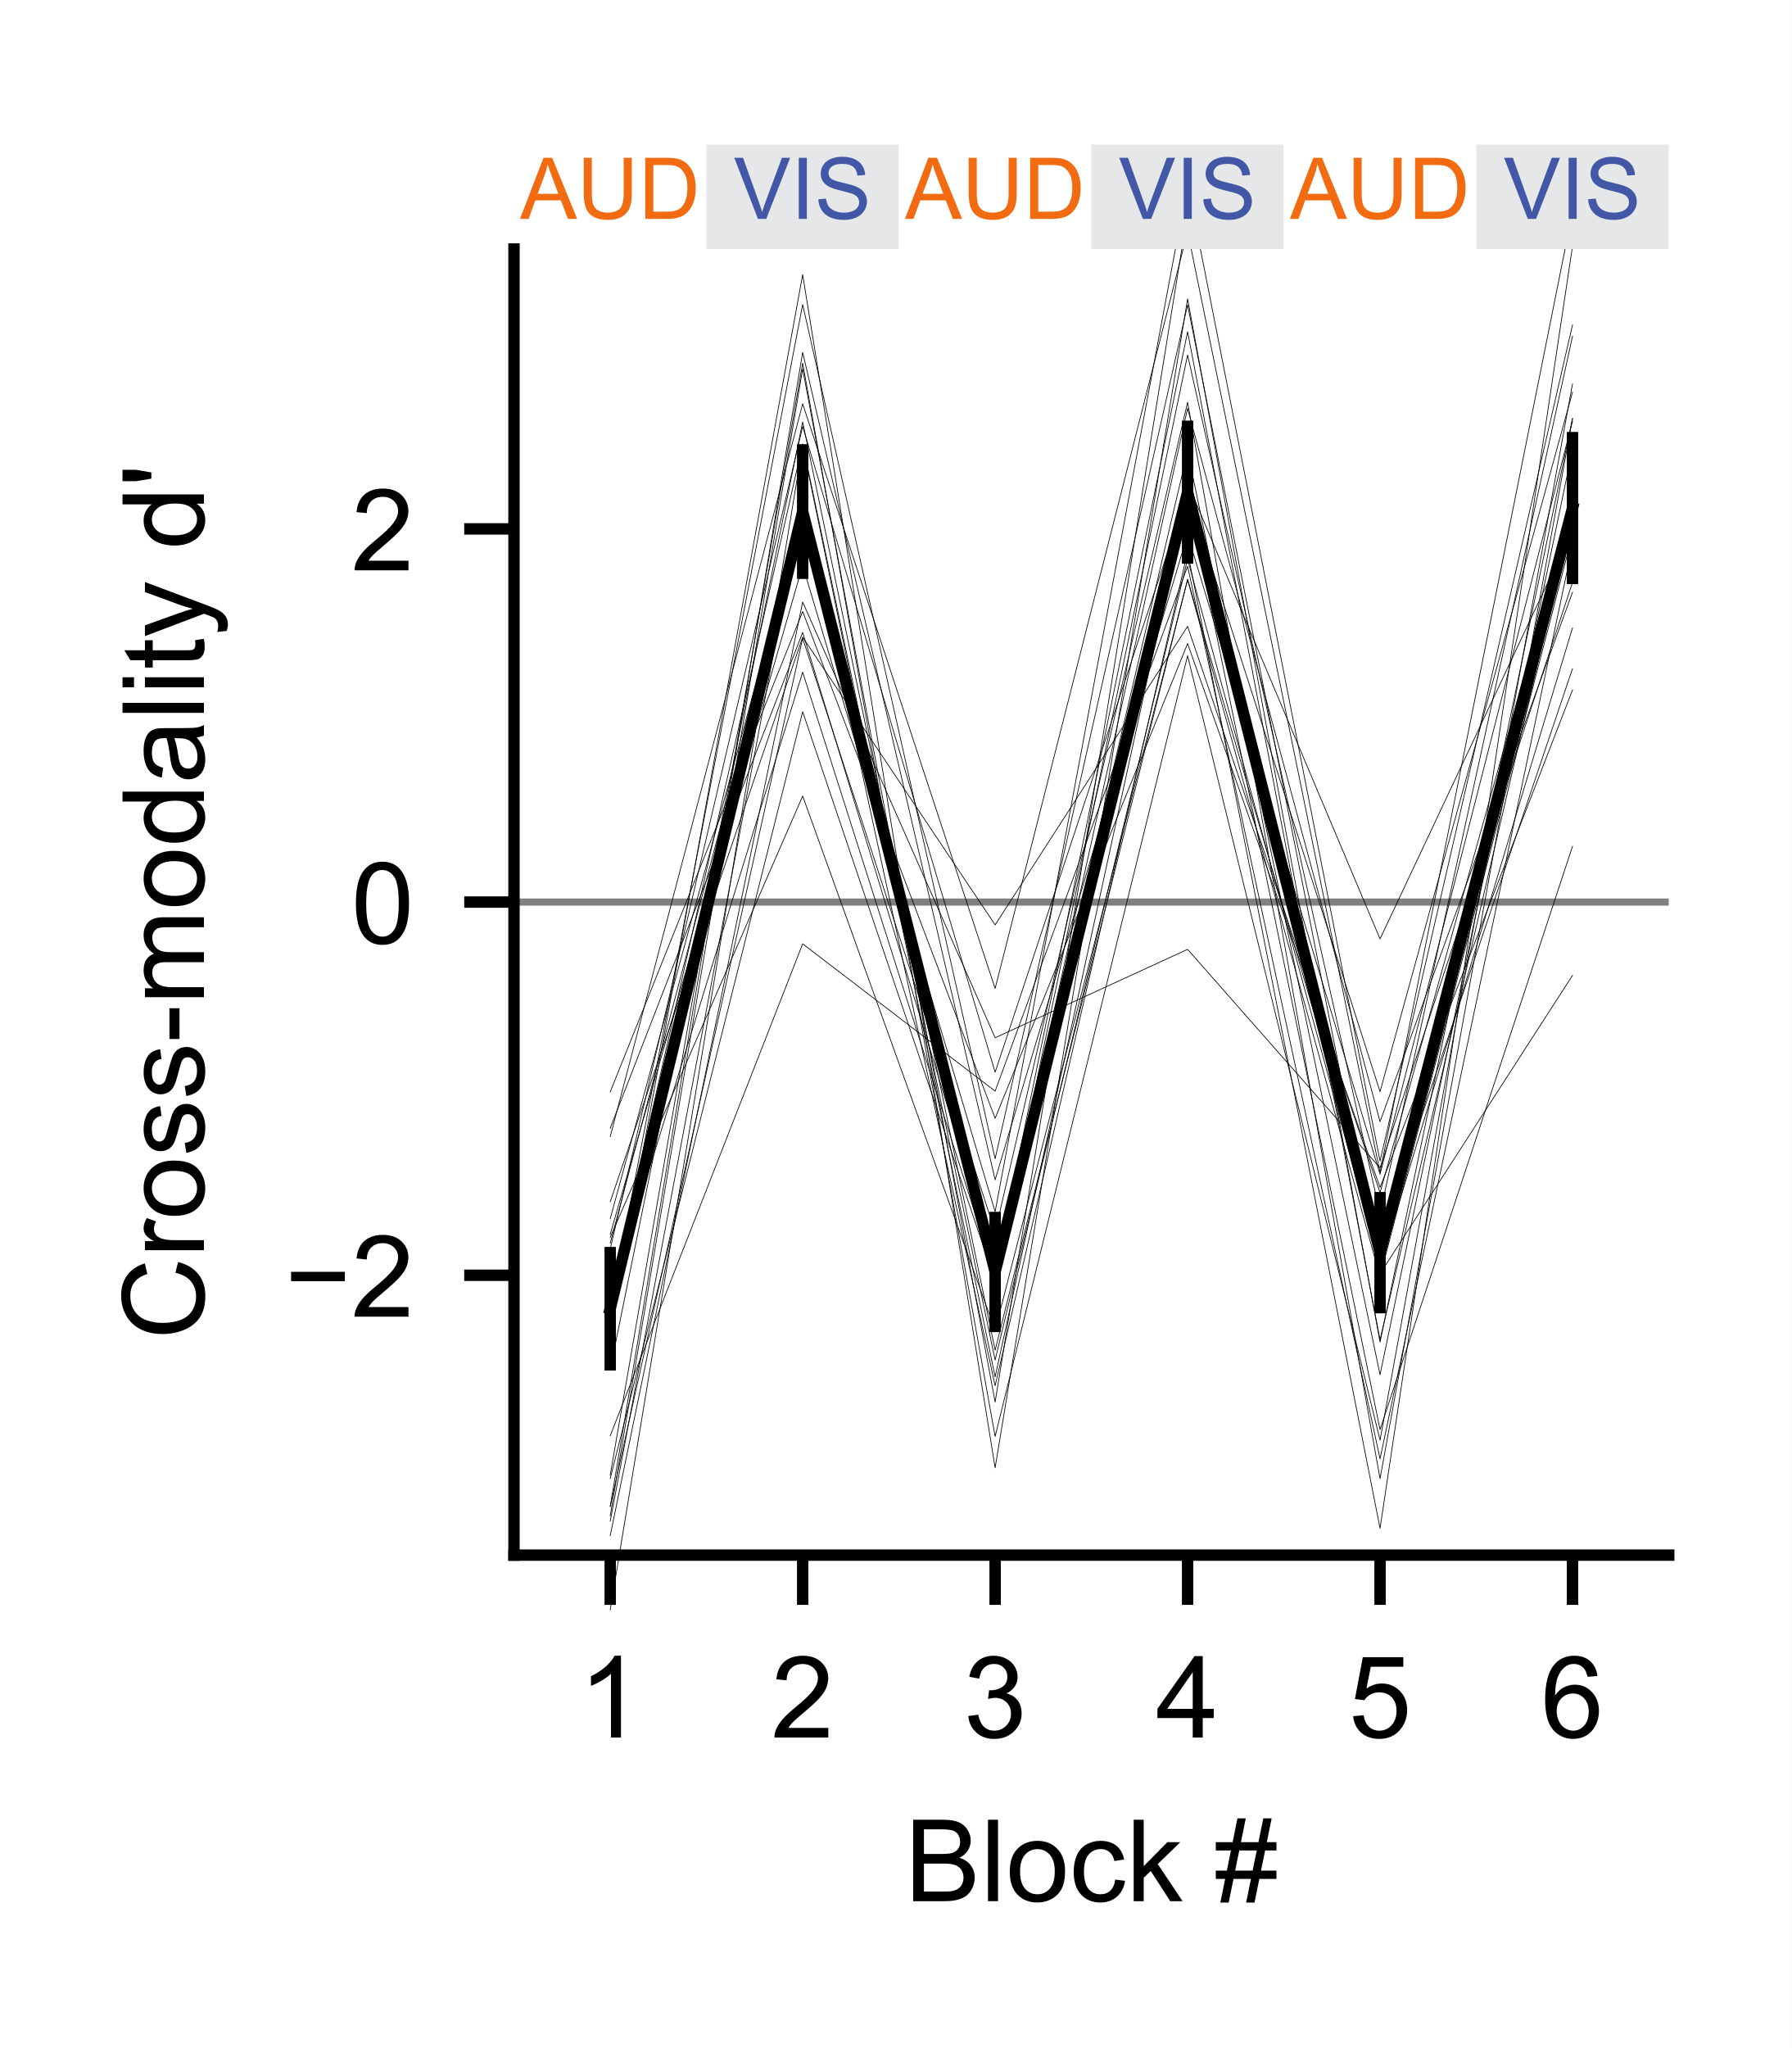
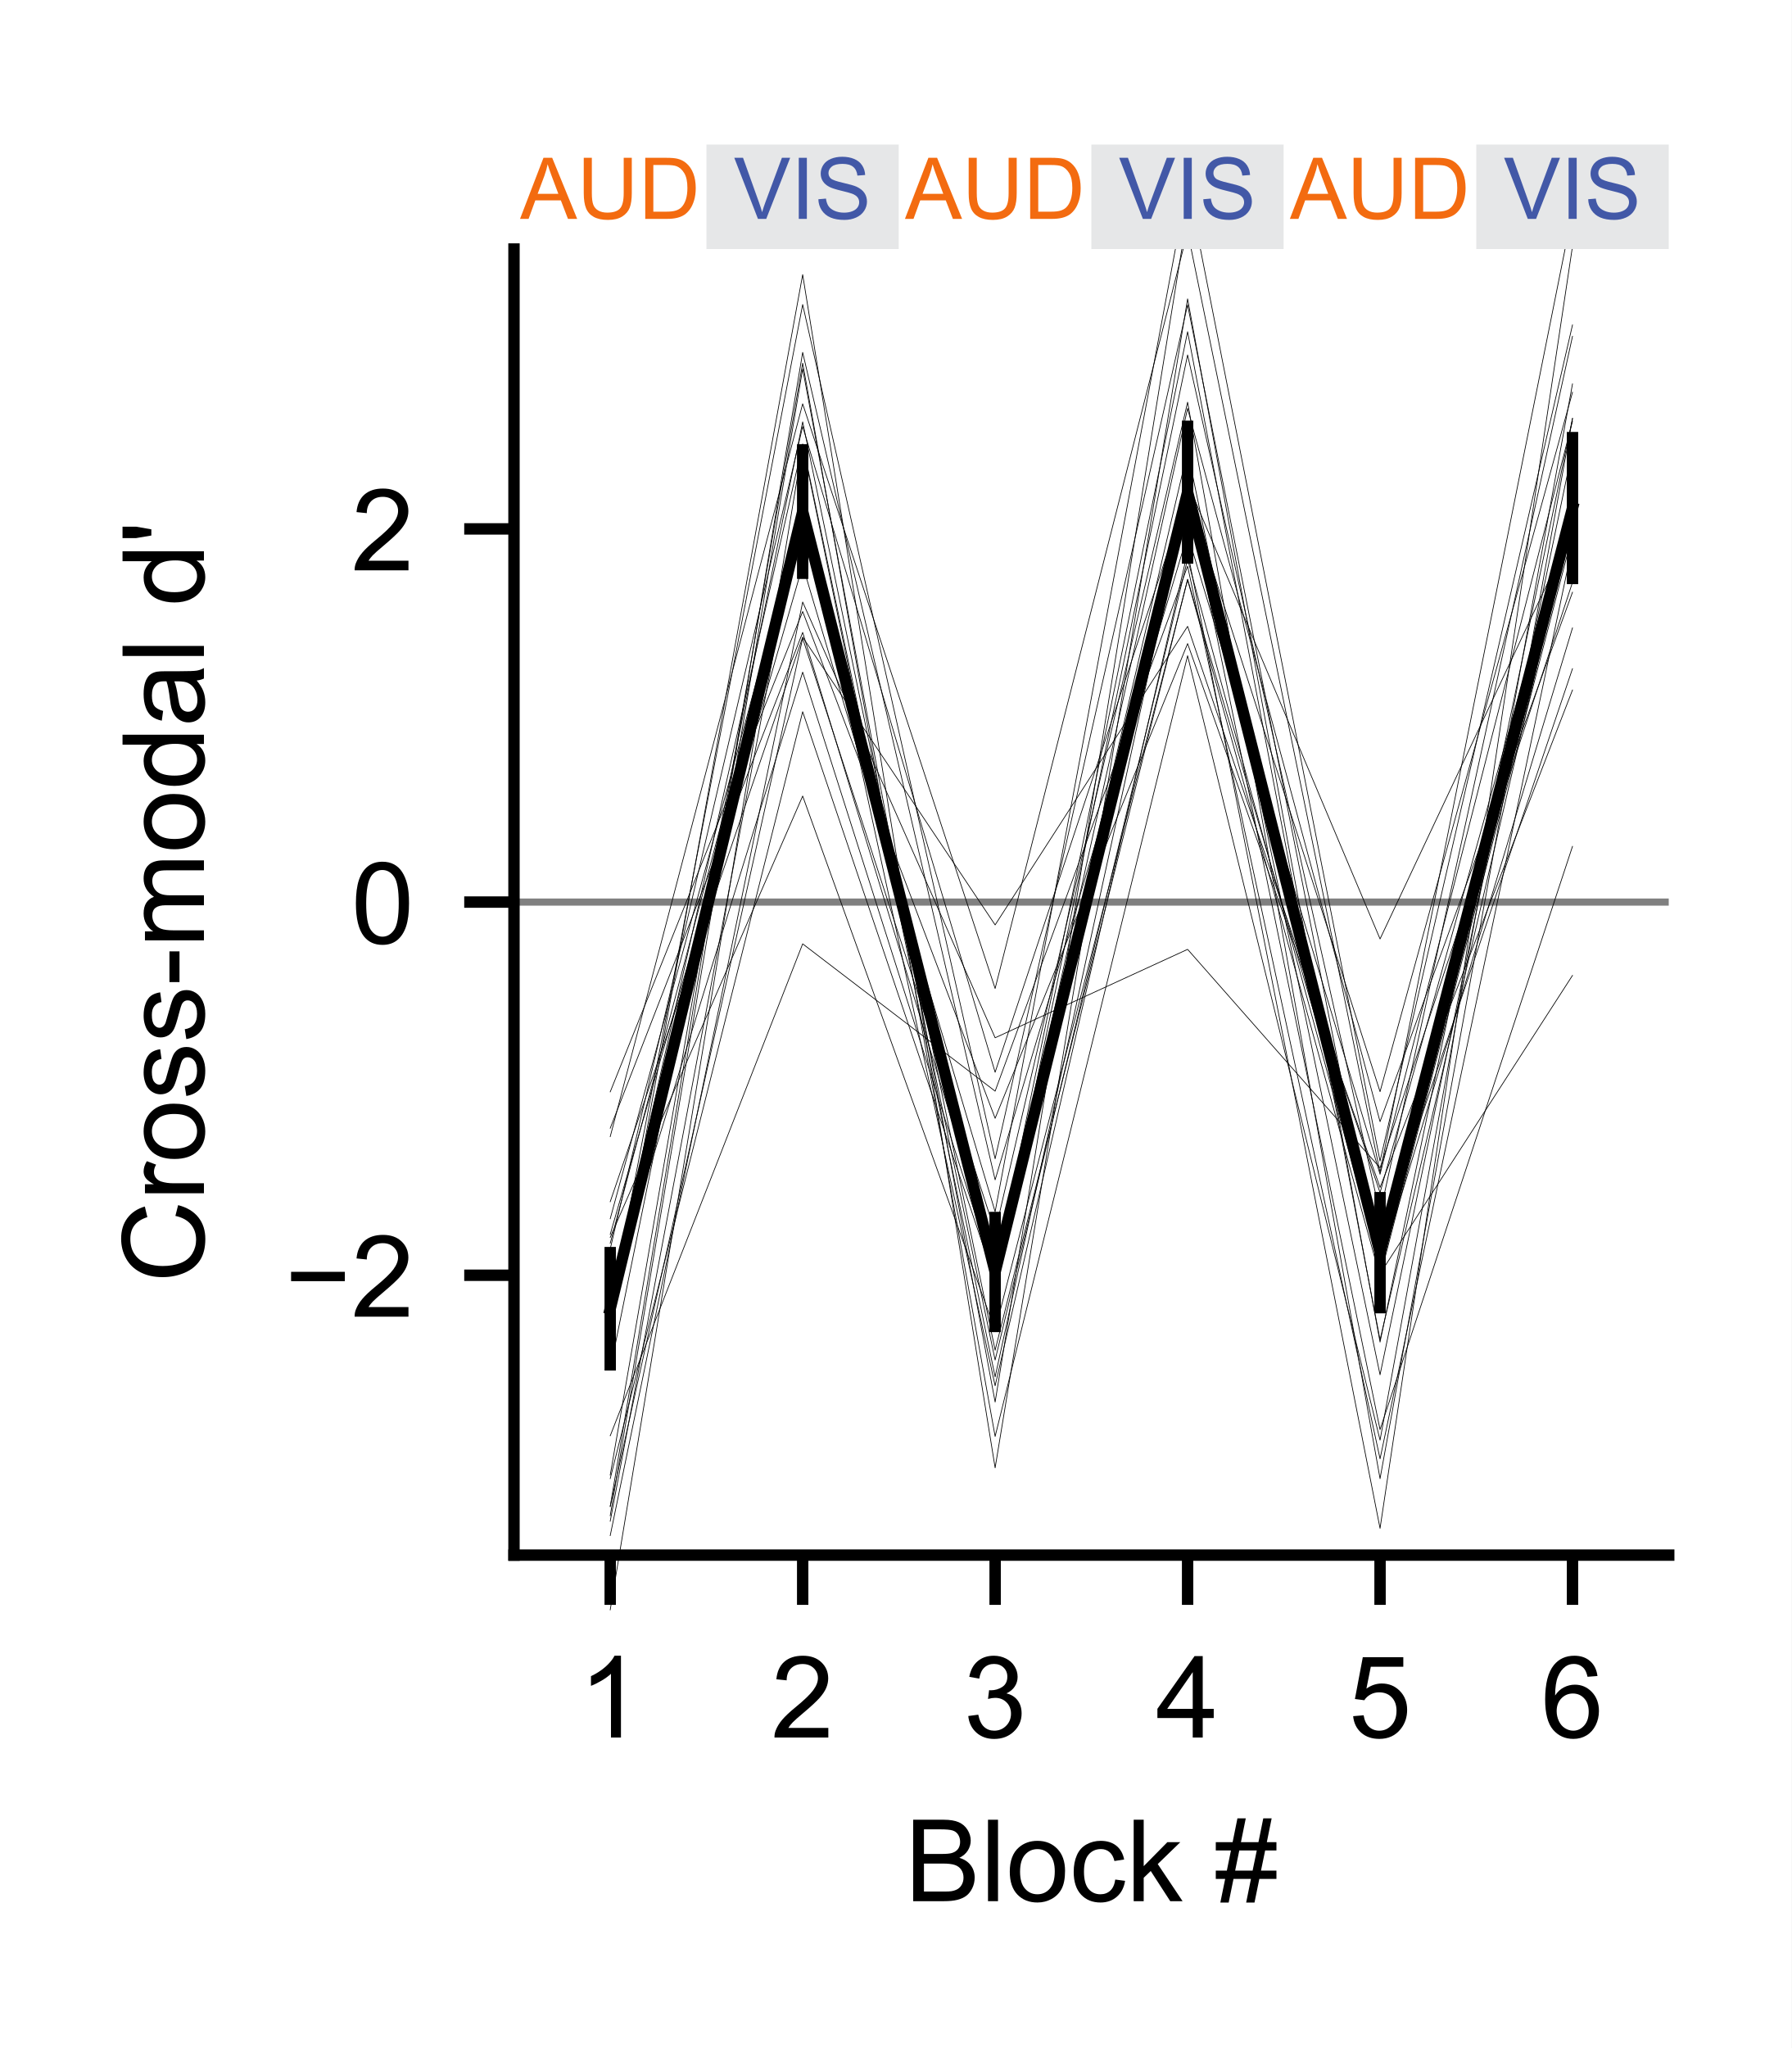
<svg xmlns="http://www.w3.org/2000/svg" xmlns:xlink="http://www.w3.org/1999/xlink" width="126pt" height="144pt" viewBox="0 0 126 144" version="1.1">
  <defs>
    <style type="text/css">*{stroke-linejoin: round; stroke-linecap: butt}</style>
  </defs>
  <g id="figure_1">
    <g id="patch_1">
      <path d="M 0 144  L 126 144  L 126 0  L 0 0  z " style="fill: #ffffff" />
    </g>
    <g id="axes_1">
      <g id="patch_2">
        <path d="M 36.148 109.344  L 117.36 109.344  L 117.36 17.51  L 36.148 17.51  z " style="fill: #ffffff" />
      </g>
      <g id="line2d_1">
-         <path d="M 36.148 63.427  L 117.36 63.427  " clip-path="url(#pc22279ff59)" style="fill: none; stroke: #808080; stroke-width: 0.5; stroke-linecap: square" />
+         <path d="M 36.148 63.427  L 117.36 63.427  " clip-path="url(#p24ec35d7ce)" style="fill: none; stroke: #808080; stroke-width: 0.5; stroke-linecap: square" />
      </g>
      <g id="line2d_2">
        <path d="M 42.915 91.204  L 56.451 31.213  L 69.986 95.628  L 83.522 39.317  L 97.057 89.013  L 110.592 44.146  " style="fill: none; stroke: #000000; stroke-width: 0.05; stroke-linecap: square" />
      </g>
      <g id="line2d_3">
        <path d="M 42.915 87.419  L 56.451 36.275  L 69.986 89.538  L 83.522 31.731  L 97.057 96.664  L 110.592 31.611  " style="fill: none; stroke: #000000; stroke-width: 0.05; stroke-linecap: square" />
      </g>
      <g id="line2d_4">
        <path d="M 42.915 79.923  L 56.451 28.393  L 69.986 69.504  L 83.522 16.282  L 97.057 82.437  L 110.592 14.905  " style="fill: none; stroke: #000000; stroke-width: 0.05; stroke-linecap: square" />
      </g>
      <g id="line2d_5">
        <path d="M 42.915 87.004  L 56.451 55.971  L 69.986 93.539  L 83.522 40.764  L 97.057 89.776  L 110.592 37.58  " style="fill: none; stroke: #000000; stroke-width: 0.05; stroke-linecap: square" />
      </g>
      <g id="line2d_6">
        <path d="M 42.915 92.019  L 56.451 21.413  L 69.986 81.475  L 83.522 21.428  L 97.057 89.56  L 110.592 68.584  " style="fill: none; stroke: #000000; stroke-width: 0.05; stroke-linecap: square" />
      </g>
      <g id="line2d_7">
        <path d="M 42.915 96.282  L 56.451 29.661  L 69.986 94.94  L 83.522 40.729  L 97.057 87.143  L 110.592 47.014  " style="fill: none; stroke: #000000; stroke-width: 0.05; stroke-linecap: square" />
      </g>
      <g id="line2d_8">
        <path d="M 42.915 103.72  L 56.451 25.535  L 69.986 101  L 83.522 46.104  L 97.057 101.26  L 110.592 26.993  " style="fill: none; stroke: #000000; stroke-width: 0.05; stroke-linecap: square" />
      </g>
      <g id="line2d_9">
        <path d="M 42.915 106.576  L 56.451 25.928  L 69.986 98.581  L 83.522 14.996  " style="fill: none; stroke: #000000; stroke-width: 0.05; stroke-linecap: square" />
      </g>
      <g id="line2d_10">
        <path d="M 42.915 100.957  L 56.451 66.365  L 69.986 76.721  L 83.522 39.808  L 97.057 102.572  L 110.592 38.354  " style="fill: none; stroke: #000000; stroke-width: 0.05; stroke-linecap: square" />
      </g>
      <g id="line2d_11">
        <path d="M 42.915 105.93  L 56.451 24.778  L 69.986 82.957  L 83.522 37.572  L 97.057 82.565  L 110.592 29.604  " style="fill: none; stroke: #000000; stroke-width: 0.05; stroke-linecap: square" />
      </g>
      <g id="line2d_12">
        <path d="M 42.915 85.695  L 56.451 35.969  L 69.986 89.434  L 83.522 23.324  L 97.057 94.212  L 110.592 36.093  " style="fill: none; stroke: #000000; stroke-width: 0.05; stroke-linecap: square" />
      </g>
      <g id="line2d_13">
        <path d="M 42.915 87.822  L 56.451 29.982  L 69.986 75.393  L 83.522 34.606  L 97.057 76.758  L 110.592 27.578  " style="fill: none; stroke: #000000; stroke-width: 0.05; stroke-linecap: square" />
      </g>
      <g id="line2d_14">
        <path d="M 42.915 105.908  L 56.451 44.879  L 69.986 86.626  L 83.522 28.28  L 97.057 103.968  L 110.592 29.419  " style="fill: none; stroke: #000000; stroke-width: 0.05; stroke-linecap: square" />
      </g>
      <g id="line2d_15">
        <path d="M 42.915 84.498  L 56.451 44.797  L 69.986 65.032  L 83.522 44.041  L 97.057 83.858  L 110.592 35.351  " style="fill: none; stroke: #000000; stroke-width: 0.05; stroke-linecap: square" />
      </g>
      <g id="line2d_16">
        <path d="M 42.915 93.593  L 56.451 19.309  L 69.986 103.208  L 83.522 21.015  L 97.057 94.364  L 110.592 29.424  " style="fill: none; stroke: #000000; stroke-width: 0.05; stroke-linecap: square" />
      </g>
      <g id="line2d_17">
        <path d="M 42.915 107.974  L 56.451 42.329  L 69.986 72.968  L 83.522 66.751  L 97.057 82.115  L 110.592 40.944  " style="fill: none; stroke: #000000; stroke-width: 0.05; stroke-linecap: square" />
      </g>
      <g id="line2d_18">
        <path d="M 42.915 103.968  L 56.451 50.043  L 69.986 90.071  L 83.522 24.958  L 97.057 85.323  L 110.592 23.647  " style="fill: none; stroke: #000000; stroke-width: 0.05; stroke-linecap: square" />
      </g>
      <g id="line2d_19">
        <path d="M 42.915 91.11  L 56.451 47.261  L 69.986 89.757  L 83.522 28.717  L 97.057 78.866  L 110.592 41.64  " style="fill: none; stroke: #000000; stroke-width: 0.05; stroke-linecap: square" />
      </g>
      <g id="line2d_20">
        <path d="M 42.915 79.329  L 56.451 44.465  L 69.986 88.759  L 83.522 33.953  L 97.057 66.019  L 110.592 37.269  " style="fill: none; stroke: #000000; stroke-width: 0.05; stroke-linecap: square" />
      </g>
      <g id="line2d_21">
        <path d="M 42.915 113.195  L 56.451 31.316  L 69.986 96.813  L 83.522 34.762  L 97.057 100.518  L 110.592 59.51  " style="fill: none; stroke: #000000; stroke-width: 0.05; stroke-linecap: square" />
      </g>
      <g id="line2d_22">
        <path d="M 42.915 86.795  L 56.451 39.749  L 69.986 85.203  L 83.522 12.934  L 97.057 81.639  L 110.592 22.845  " style="fill: none; stroke: #000000; stroke-width: 0.05; stroke-linecap: square" />
      </g>
      <g id="line2d_23">
        <path d="M 42.915 76.774  L 56.451 42.997  L 69.986 78.63  L 83.522 45.252  L 97.057 83.491  L 110.592 48.514  " style="fill: none; stroke: #000000; stroke-width: 0.05; stroke-linecap: square" />
      </g>
      <g id="line2d_24">
        <path d="M 42.915 106.962  L 56.451 35.059  L 69.986 97.436  L 83.522 38.811  L 97.057 107.462  L 110.592 17.315  " style="fill: none; stroke: #000000; stroke-width: 0.05; stroke-linecap: square" />
      </g>
      <g id="patch_3">
        <path d="M 36.148 17.51  L 49.683 17.51  L 49.683 10.164  L 36.148 10.164  z " style="fill: #ffffff" />
      </g>
      <g id="patch_4">
        <path d="M 49.683 17.51  L 63.219 17.51  L 63.219 10.164  L 49.683 10.164  z " style="fill: #e6e7e8" />
      </g>
      <g id="patch_5">
        <path d="M 63.219 17.51  L 76.754 17.51  L 76.754 10.164  L 63.219 10.164  z " style="fill: #ffffff" />
      </g>
      <g id="patch_6">
        <path d="M 76.754 17.51  L 90.289 17.51  L 90.289 10.164  L 76.754 10.164  z " style="fill: #e6e7e8" />
      </g>
      <g id="patch_7">
        <path d="M 90.289 17.51  L 103.825 17.51  L 103.825 10.164  L 90.289 10.164  z " style="fill: #ffffff" />
      </g>
      <g id="patch_8">
        <path d="M 103.825 17.51  L 117.36 17.51  L 117.36 10.164  L 103.825 10.164  z " style="fill: #e6e7e8" />
      </g>
      <g id="matplotlib.axis_1">
        <g id="xtick_1">
          <g id="line2d_25">
            <defs>
-               <path id="m9fa5f4886a" d="M 0 0  L 0 3.5  " style="stroke: #000000; stroke-width: 0.8" />
+               <path id="m76ccc0d4eb" d="M 0 0  L 0 3.5  " style="stroke: #000000; stroke-width: 0.8" />
            </defs>
            <g>
-               <use xlink:href="#m9fa5f4886a" x="42.915" y="109.344" style="stroke: #000000; stroke-width: 0.8" />
+               <use xlink:href="#m76ccc0d4eb" x="42.915" y="109.344" style="stroke: #000000; stroke-width: 0.8" />
            </g>
          </g>
          <g id="text_1">
            <g transform="translate(40.69112 122.1686) scale(0.08 -0.08)">
              <defs>
                <path id="ArialMT-14" d="M 2384 0  L 1822 0  L 1822 3584  Q 1619 3391 1289 3197  Q 959 3003 697 2906  L 697 3450  Q 1169 3672 1522 3987  Q 1875 4303 2022 4600  L 2384 4600  L 2384 0  z " transform="scale(0.015625)" />
              </defs>
              <use xlink:href="#ArialMT-14" />
            </g>
          </g>
        </g>
        <g id="xtick_2">
          <g id="line2d_26">
            <g>
-               <use xlink:href="#m9fa5f4886a" x="56.451" y="109.344" style="stroke: #000000; stroke-width: 0.8" />
+               <use xlink:href="#m76ccc0d4eb" x="56.451" y="109.344" style="stroke: #000000; stroke-width: 0.8" />
            </g>
          </g>
          <g id="text_2">
            <g transform="translate(54.22648 122.1686) scale(0.08 -0.08)">
              <defs>
                <path id="ArialMT-15" d="M 3222 541  L 3222 0  L 194 0  Q 188 203 259 391  Q 375 700 629 1000  Q 884 1300 1366 1694  Q 2113 2306 2375 2664  Q 2638 3022 2638 3341  Q 2638 3675 2398 3904  Q 2159 4134 1775 4134  Q 1369 4134 1125 3890  Q 881 3647 878 3216  L 300 3275  Q 359 3922 746 4261  Q 1134 4600 1788 4600  Q 2447 4600 2831 4234  Q 3216 3869 3216 3328  Q 3216 3053 3103 2787  Q 2991 2522 2730 2228  Q 2469 1934 1863 1422  Q 1356 997 1212 845  Q 1069 694 975 541  L 3222 541  z " transform="scale(0.015625)" />
              </defs>
              <use xlink:href="#ArialMT-15" />
            </g>
          </g>
        </g>
        <g id="xtick_3">
          <g id="line2d_27">
            <g>
-               <use xlink:href="#m9fa5f4886a" x="69.986" y="109.344" style="stroke: #000000; stroke-width: 0.8" />
+               <use xlink:href="#m76ccc0d4eb" x="69.986" y="109.344" style="stroke: #000000; stroke-width: 0.8" />
            </g>
          </g>
          <g id="text_3">
            <g transform="translate(67.76185 122.1686) scale(0.08 -0.08)">
              <defs>
                <path id="ArialMT-16" d="M 269 1209  L 831 1284  Q 928 806 1161 595  Q 1394 384 1728 384  Q 2125 384 2398 659  Q 2672 934 2672 1341  Q 2672 1728 2419 1979  Q 2166 2231 1775 2231  Q 1616 2231 1378 2169  L 1441 2663  Q 1497 2656 1531 2656  Q 1891 2656 2178 2843  Q 2466 3031 2466 3422  Q 2466 3731 2256 3934  Q 2047 4138 1716 4138  Q 1388 4138 1169 3931  Q 950 3725 888 3313  L 325 3413  Q 428 3978 793 4289  Q 1159 4600 1703 4600  Q 2078 4600 2393 4439  Q 2709 4278 2876 4000  Q 3044 3722 3044 3409  Q 3044 3113 2884 2869  Q 2725 2625 2413 2481  Q 2819 2388 3044 2092  Q 3269 1797 3269 1353  Q 3269 753 2831 336  Q 2394 -81 1725 -81  Q 1122 -81 723 278  Q 325 638 269 1209  z " transform="scale(0.015625)" />
              </defs>
              <use xlink:href="#ArialMT-16" />
            </g>
          </g>
        </g>
        <g id="xtick_4">
          <g id="line2d_28">
            <g>
-               <use xlink:href="#m9fa5f4886a" x="83.522" y="109.344" style="stroke: #000000; stroke-width: 0.8" />
+               <use xlink:href="#m76ccc0d4eb" x="83.522" y="109.344" style="stroke: #000000; stroke-width: 0.8" />
            </g>
          </g>
          <g id="text_4">
            <g transform="translate(81.29721 122.1686) scale(0.08 -0.08)">
              <defs>
                <path id="ArialMT-17" d="M 2069 0  L 2069 1097  L 81 1097  L 81 1613  L 2172 4581  L 2631 4581  L 2631 1613  L 3250 1613  L 3250 1097  L 2631 1097  L 2631 0  L 2069 0  z M 2069 1613  L 2069 3678  L 634 1613  L 2069 1613  z " transform="scale(0.015625)" />
              </defs>
              <use xlink:href="#ArialMT-17" />
            </g>
          </g>
        </g>
        <g id="xtick_5">
          <g id="line2d_29">
            <g>
-               <use xlink:href="#m9fa5f4886a" x="97.057" y="109.344" style="stroke: #000000; stroke-width: 0.8" />
+               <use xlink:href="#m76ccc0d4eb" x="97.057" y="109.344" style="stroke: #000000; stroke-width: 0.8" />
            </g>
          </g>
          <g id="text_5">
            <g transform="translate(94.83258 122.1686) scale(0.08 -0.08)">
              <defs>
                <path id="ArialMT-18" d="M 266 1200  L 856 1250  Q 922 819 1161 601  Q 1400 384 1738 384  Q 2144 384 2425 690  Q 2706 997 2706 1503  Q 2706 1984 2436 2262  Q 2166 2541 1728 2541  Q 1456 2541 1237 2417  Q 1019 2294 894 2097  L 366 2166  L 809 4519  L 3088 4519  L 3088 3981  L 1259 3981  L 1013 2750  Q 1425 3038 1878 3038  Q 2478 3038 2890 2622  Q 3303 2206 3303 1553  Q 3303 931 2941 478  Q 2500 -78 1738 -78  Q 1113 -78 717 272  Q 322 622 266 1200  z " transform="scale(0.015625)" />
              </defs>
              <use xlink:href="#ArialMT-18" />
            </g>
          </g>
        </g>
        <g id="xtick_6">
          <g id="line2d_30">
            <g>
-               <use xlink:href="#m9fa5f4886a" x="110.592" y="109.344" style="stroke: #000000; stroke-width: 0.8" />
+               <use xlink:href="#m76ccc0d4eb" x="110.592" y="109.344" style="stroke: #000000; stroke-width: 0.8" />
            </g>
          </g>
          <g id="text_6">
            <g transform="translate(108.3679 122.1686) scale(0.08 -0.08)">
              <defs>
                <path id="ArialMT-19" d="M 3184 3459  L 2625 3416  Q 2550 3747 2413 3897  Q 2184 4138 1850 4138  Q 1581 4138 1378 3988  Q 1113 3794 959 3422  Q 806 3050 800 2363  Q 1003 2672 1297 2822  Q 1591 2972 1913 2972  Q 2475 2972 2870 2558  Q 3266 2144 3266 1488  Q 3266 1056 3080 686  Q 2894 316 2569 119  Q 2244 -78 1831 -78  Q 1128 -78 684 439  Q 241 956 241 2144  Q 241 3472 731 4075  Q 1159 4600 1884 4600  Q 2425 4600 2770 4297  Q 3116 3994 3184 3459  z M 888 1484  Q 888 1194 1011 928  Q 1134 663 1356 523  Q 1578 384 1822 384  Q 2178 384 2434 671  Q 2691 959 2691 1453  Q 2691 1928 2437 2201  Q 2184 2475 1800 2475  Q 1419 2475 1153 2201  Q 888 1928 888 1484  z " transform="scale(0.015625)" />
              </defs>
              <use xlink:href="#ArialMT-19" />
            </g>
          </g>
        </g>
        <g id="text_7">
          <g transform="translate(63.63703 133.6764) scale(0.08 -0.08)">
            <defs>
              <path id="ArialMT-25" d="M 469 0  L 469 4581  L 2188 4581  Q 2713 4581 3030 4442  Q 3347 4303 3526 4014  Q 3706 3725 3706 3409  Q 3706 3116 3547 2856  Q 3388 2597 3066 2438  Q 3481 2316 3704 2022  Q 3928 1728 3928 1328  Q 3928 1006 3792 729  Q 3656 453 3456 303  Q 3256 153 2954 76  Q 2653 0 2216 0  L 469 0  z M 1075 2656  L 2066 2656  Q 2469 2656 2644 2709  Q 2875 2778 2992 2937  Q 3109 3097 3109 3338  Q 3109 3566 3000 3739  Q 2891 3913 2687 3977  Q 2484 4041 1991 4041  L 1075 4041  L 1075 2656  z M 1075 541  L 2216 541  Q 2509 541 2628 563  Q 2838 600 2978 687  Q 3119 775 3209 942  Q 3300 1109 3300 1328  Q 3300 1584 3169 1773  Q 3038 1963 2805 2039  Q 2572 2116 2134 2116  L 1075 2116  L 1075 541  z " transform="scale(0.015625)" />
              <path id="ArialMT-4f" d="M 409 0  L 409 4581  L 972 4581  L 972 0  L 409 0  z " transform="scale(0.015625)" />
              <path id="ArialMT-52" d="M 213 1659  Q 213 2581 725 3025  Q 1153 3394 1769 3394  Q 2453 3394 2887 2945  Q 3322 2497 3322 1706  Q 3322 1066 3130 698  Q 2938 331 2570 128  Q 2203 -75 1769 -75  Q 1072 -75 642 372  Q 213 819 213 1659  z M 791 1659  Q 791 1022 1069 705  Q 1347 388 1769 388  Q 2188 388 2466 706  Q 2744 1025 2744 1678  Q 2744 2294 2464 2611  Q 2184 2928 1769 2928  Q 1347 2928 1069 2612  Q 791 2297 791 1659  z " transform="scale(0.015625)" />
              <path id="ArialMT-46" d="M 2588 1216  L 3141 1144  Q 3050 572 2676 248  Q 2303 -75 1759 -75  Q 1078 -75 664 370  Q 250 816 250 1647  Q 250 2184 428 2587  Q 606 2991 970 3192  Q 1334 3394 1763 3394  Q 2303 3394 2647 3120  Q 2991 2847 3088 2344  L 2541 2259  Q 2463 2594 2264 2762  Q 2066 2931 1784 2931  Q 1359 2931 1093 2626  Q 828 2322 828 1663  Q 828 994 1084 691  Q 1341 388 1753 388  Q 2084 388 2306 591  Q 2528 794 2588 1216  z " transform="scale(0.015625)" />
              <path id="ArialMT-4e" d="M 425 0  L 425 4581  L 988 4581  L 988 1969  L 2319 3319  L 3047 3319  L 1778 2088  L 3175 0  L 2481 0  L 1384 1697  L 988 1316  L 988 0  L 425 0  z " transform="scale(0.015625)" />
              <path id="ArialMT-3" transform="scale(0.015625)" />
              <path id="ArialMT-6" d="M 322 -78  L 594 1253  L 66 1253  L 66 1719  L 688 1719  L 919 2853  L 66 2853  L 66 3319  L 1013 3319  L 1284 4659  L 1753 4659  L 1481 3319  L 2466 3319  L 2738 4659  L 3209 4659  L 2938 3319  L 3478 3319  L 3478 2853  L 2844 2853  L 2609 1719  L 3478 1719  L 3478 1253  L 2516 1253  L 2244 -78  L 1775 -78  L 2044 1253  L 1063 1253  L 791 -78  L 322 -78  z M 1156 1719  L 2138 1719  L 2372 2853  L 1388 2853  L 1156 1719  z " transform="scale(0.015625)" />
            </defs>
            <use xlink:href="#ArialMT-25" />
            <use xlink:href="#ArialMT-4f" transform="translate(66.70312 0)" />
            <use xlink:href="#ArialMT-52" transform="translate(88.92188 0)" />
            <use xlink:href="#ArialMT-46" transform="translate(144.5312 0)" />
            <use xlink:href="#ArialMT-4e" transform="translate(194.5312 0)" />
            <use xlink:href="#ArialMT-3" transform="translate(244.5312 0)" />
            <use xlink:href="#ArialMT-6" transform="translate(272.3125 0)" />
          </g>
        </g>
      </g>
      <g id="matplotlib.axis_2">
        <g id="ytick_1">
          <g id="line2d_31">
            <defs>
-               <path id="m0e46e6e985" d="M 0 0  L -3.5 0  " style="stroke: #000000; stroke-width: 0.8" />
+               <path id="m6a31ce3c31" d="M 0 0  L -3.5 0  " style="stroke: #000000; stroke-width: 0.8" />
            </defs>
            <g>
-               <use xlink:href="#m0e46e6e985" x="36.148" y="89.666" style="stroke: #000000; stroke-width: 0.8" />
+               <use xlink:href="#m6a31ce3c31" x="36.148" y="89.666" style="stroke: #000000; stroke-width: 0.8" />
            </g>
          </g>
          <g id="text_8">
            <g transform="translate(20.02656 92.57778) scale(0.08 -0.08)">
              <defs>
                <path id="ArialMT-ed" d="M 3381 1997  L 356 1997  L 356 2522  L 3381 2522  L 3381 1997  z " transform="scale(0.015625)" />
              </defs>
              <use xlink:href="#ArialMT-ed" />
              <use xlink:href="#ArialMT-15" transform="translate(58.40625 0)" />
            </g>
          </g>
        </g>
        <g id="ytick_2">
          <g id="line2d_32">
            <g>
-               <use xlink:href="#m0e46e6e985" x="36.148" y="63.427" style="stroke: #000000; stroke-width: 0.8" />
+               <use xlink:href="#m6a31ce3c31" x="36.148" y="63.427" style="stroke: #000000; stroke-width: 0.8" />
            </g>
          </g>
          <g id="text_9">
            <g transform="translate(24.69906 66.3395) scale(0.08 -0.08)">
              <defs>
                <path id="ArialMT-13" d="M 266 2259  Q 266 3072 433 3567  Q 600 4063 929 4331  Q 1259 4600 1759 4600  Q 2128 4600 2406 4451  Q 2684 4303 2865 4023  Q 3047 3744 3150 3342  Q 3253 2941 3253 2259  Q 3253 1453 3087 958  Q 2922 463 2592 192  Q 2263 -78 1759 -78  Q 1097 -78 719 397  Q 266 969 266 2259  z M 844 2259  Q 844 1131 1108 757  Q 1372 384 1759 384  Q 2147 384 2411 759  Q 2675 1134 2675 2259  Q 2675 3391 2411 3762  Q 2147 4134 1753 4134  Q 1366 4134 1134 3806  Q 844 3388 844 2259  z " transform="scale(0.015625)" />
              </defs>
              <use xlink:href="#ArialMT-13" />
            </g>
          </g>
        </g>
        <g id="ytick_3">
          <g id="line2d_33">
            <g>
-               <use xlink:href="#m0e46e6e985" x="36.148" y="37.189" style="stroke: #000000; stroke-width: 0.8" />
+               <use xlink:href="#m6a31ce3c31" x="36.148" y="37.189" style="stroke: #000000; stroke-width: 0.8" />
            </g>
          </g>
          <g id="text_10">
            <g transform="translate(24.69906 40.10122) scale(0.08 -0.08)">
              <use xlink:href="#ArialMT-15" />
            </g>
          </g>
        </g>
        <g id="text_11">
-           <g transform="translate(14.34281 94.19739) rotate(-90) scale(0.08 -0.08)">
+           <g transform="translate(14.34297 90.19739) rotate(-90) scale(0.08 -0.08)">
            <defs>
              <path id="ArialMT-26" d="M 3763 1606  L 4369 1453  Q 4178 706 3683 314  Q 3188 -78 2472 -78  Q 1731 -78 1267 223  Q 803 525 561 1097  Q 319 1669 319 2325  Q 319 3041 592 3573  Q 866 4106 1370 4382  Q 1875 4659 2481 4659  Q 3169 4659 3637 4309  Q 4106 3959 4291 3325  L 3694 3184  Q 3534 3684 3231 3912  Q 2928 4141 2469 4141  Q 1941 4141 1586 3887  Q 1231 3634 1087 3207  Q 944 2781 944 2328  Q 944 1744 1114 1308  Q 1284 872 1643 656  Q 2003 441 2422 441  Q 2931 441 3284 734  Q 3638 1028 3763 1606  z " transform="scale(0.015625)" />
              <path id="ArialMT-55" d="M 416 0  L 416 3319  L 922 3319  L 922 2816  Q 1116 3169 1280 3281  Q 1444 3394 1641 3394  Q 1925 3394 2219 3213  L 2025 2691  Q 1819 2813 1613 2813  Q 1428 2813 1281 2702  Q 1134 2591 1072 2394  Q 978 2094 978 1738  L 978 0  L 416 0  z " transform="scale(0.015625)" />
              <path id="ArialMT-56" d="M 197 991  L 753 1078  Q 800 744 1014 566  Q 1228 388 1613 388  Q 2000 388 2187 545  Q 2375 703 2375 916  Q 2375 1106 2209 1216  Q 2094 1291 1634 1406  Q 1016 1563 777 1677  Q 538 1791 414 1992  Q 291 2194 291 2438  Q 291 2659 392 2848  Q 494 3038 669 3163  Q 800 3259 1026 3326  Q 1253 3394 1513 3394  Q 1903 3394 2198 3281  Q 2494 3169 2634 2976  Q 2775 2784 2828 2463  L 2278 2388  Q 2241 2644 2061 2787  Q 1881 2931 1553 2931  Q 1166 2931 1000 2803  Q 834 2675 834 2503  Q 834 2394 903 2306  Q 972 2216 1119 2156  Q 1203 2125 1616 2013  Q 2213 1853 2448 1751  Q 2684 1650 2818 1456  Q 2953 1263 2953 975  Q 2953 694 2789 445  Q 2625 197 2315 61  Q 2006 -75 1616 -75  Q 969 -75 630 194  Q 291 463 197 991  z " transform="scale(0.015625)" />
              <path id="ArialMT-10" d="M 203 1375  L 203 1941  L 1931 1941  L 1931 1375  L 203 1375  z " transform="scale(0.015625)" />
              <path id="ArialMT-50" d="M 422 0  L 422 3319  L 925 3319  L 925 2853  Q 1081 3097 1340 3245  Q 1600 3394 1931 3394  Q 2300 3394 2536 3241  Q 2772 3088 2869 2813  Q 3263 3394 3894 3394  Q 4388 3394 4653 3120  Q 4919 2847 4919 2278  L 4919 0  L 4359 0  L 4359 2091  Q 4359 2428 4304 2576  Q 4250 2725 4106 2815  Q 3963 2906 3769 2906  Q 3419 2906 3187 2673  Q 2956 2441 2956 1928  L 2956 0  L 2394 0  L 2394 2156  Q 2394 2531 2256 2718  Q 2119 2906 1806 2906  Q 1569 2906 1367 2781  Q 1166 2656 1075 2415  Q 984 2175 984 1722  L 984 0  L 422 0  z " transform="scale(0.015625)" />
              <path id="ArialMT-47" d="M 2575 0  L 2575 419  Q 2259 -75 1647 -75  Q 1250 -75 917 144  Q 584 363 401 755  Q 219 1147 219 1656  Q 219 2153 384 2558  Q 550 2963 881 3178  Q 1213 3394 1622 3394  Q 1922 3394 2156 3267  Q 2391 3141 2538 2938  L 2538 4581  L 3097 4581  L 3097 0  L 2575 0  z M 797 1656  Q 797 1019 1065 703  Q 1334 388 1700 388  Q 2069 388 2326 689  Q 2584 991 2584 1609  Q 2584 2291 2321 2609  Q 2059 2928 1675 2928  Q 1300 2928 1048 2622  Q 797 2316 797 1656  z " transform="scale(0.015625)" />
              <path id="ArialMT-44" d="M 2588 409  Q 2275 144 1986 34  Q 1697 -75 1366 -75  Q 819 -75 525 192  Q 231 459 231 875  Q 231 1119 342 1320  Q 453 1522 633 1644  Q 813 1766 1038 1828  Q 1203 1872 1538 1913  Q 2219 1994 2541 2106  Q 2544 2222 2544 2253  Q 2544 2597 2384 2738  Q 2169 2928 1744 2928  Q 1347 2928 1158 2789  Q 969 2650 878 2297  L 328 2372  Q 403 2725 575 2942  Q 747 3159 1072 3276  Q 1397 3394 1825 3394  Q 2250 3394 2515 3294  Q 2781 3194 2906 3042  Q 3031 2891 3081 2659  Q 3109 2516 3109 2141  L 3109 1391  Q 3109 606 3145 398  Q 3181 191 3288 0  L 2700 0  Q 2613 175 2588 409  z M 2541 1666  Q 2234 1541 1622 1453  Q 1275 1403 1131 1340  Q 988 1278 909 1158  Q 831 1038 831 891  Q 831 666 1001 516  Q 1172 366 1500 366  Q 1825 366 2078 508  Q 2331 650 2450 897  Q 2541 1088 2541 1459  L 2541 1666  z " transform="scale(0.015625)" />
-               <path id="ArialMT-4c" d="M 425 3934  L 425 4581  L 988 4581  L 988 3934  L 425 3934  z M 425 0  L 425 3319  L 988 3319  L 988 0  L 425 0  z " transform="scale(0.015625)" />
-               <path id="ArialMT-57" d="M 1650 503  L 1731 6  Q 1494 -44 1306 -44  Q 1000 -44 831 53  Q 663 150 594 308  Q 525 466 525 972  L 525 2881  L 113 2881  L 113 3319  L 525 3319  L 525 4141  L 1084 4478  L 1084 3319  L 1650 3319  L 1650 2881  L 1084 2881  L 1084 941  Q 1084 700 1114 631  Q 1144 563 1211 522  Q 1278 481 1403 481  Q 1497 481 1650 503  z " transform="scale(0.015625)" />
-               <path id="ArialMT-5c" d="M 397 -1278  L 334 -750  Q 519 -800 656 -800  Q 844 -800 956 -737  Q 1069 -675 1141 -563  Q 1194 -478 1313 -144  Q 1328 -97 1363 -6  L 103 3319  L 709 3319  L 1400 1397  Q 1534 1031 1641 628  Q 1738 1016 1872 1384  L 2581 3319  L 3144 3319  L 1881 -56  Q 1678 -603 1566 -809  Q 1416 -1088 1222 -1217  Q 1028 -1347 759 -1347  Q 597 -1347 397 -1278  z " transform="scale(0.015625)" />
              <path id="ArialMT-a" d="M 425 2959  L 281 3816  L 281 4581  L 922 4581  L 922 3816  L 772 2959  L 425 2959  z " transform="scale(0.015625)" />
            </defs>
            <use xlink:href="#ArialMT-26" />
            <use xlink:href="#ArialMT-55" transform="translate(72.21875 0)" />
            <use xlink:href="#ArialMT-52" transform="translate(105.5156 0)" />
            <use xlink:href="#ArialMT-56" transform="translate(161.125 0)" />
            <use xlink:href="#ArialMT-56" transform="translate(211.125 0)" />
            <use xlink:href="#ArialMT-10" transform="translate(261.125 0)" />
            <use xlink:href="#ArialMT-50" transform="translate(294.4219 0)" />
            <use xlink:href="#ArialMT-52" transform="translate(377.7188 0)" />
            <use xlink:href="#ArialMT-47" transform="translate(433.3281 0)" />
            <use xlink:href="#ArialMT-44" transform="translate(488.9375 0)" />
            <use xlink:href="#ArialMT-4f" transform="translate(544.5469 0)" />
-             <use xlink:href="#ArialMT-4c" transform="translate(566.7656 0)" />
-             <use xlink:href="#ArialMT-57" transform="translate(588.9844 0)" />
-             <use xlink:href="#ArialMT-5c" transform="translate(616.7656 0)" />
-             <use xlink:href="#ArialMT-3" transform="translate(666.7656 0)" />
-             <use xlink:href="#ArialMT-47" transform="translate(694.5469 0)" />
-             <use xlink:href="#ArialMT-a" transform="translate(750.1562 0)" />
+             <use xlink:href="#ArialMT-3" transform="translate(566.7656 0)" />
+             <use xlink:href="#ArialMT-47" transform="translate(594.5469 0)" />
+             <use xlink:href="#ArialMT-a" transform="translate(650.1562 0)" />
          </g>
        </g>
      </g>
      <g id="LineCollection_1">
        <path d="M 42.915 96.364  L 42.915 87.675  " style="fill: none; stroke: #000000; stroke-width: 0.8" />
        <path d="M 56.451 40.706  L 56.451 31.232  " style="fill: none; stroke: #000000; stroke-width: 0.8" />
        <path d="M 69.986 93.664  L 69.986 85.204  " style="fill: none; stroke: #000000; stroke-width: 0.8" />
        <path d="M 83.522 39.636  L 83.522 29.576  " style="fill: none; stroke: #000000; stroke-width: 0.8" />
        <path d="M 97.057 92.343  L 97.057 83.812  " style="fill: none; stroke: #000000; stroke-width: 0.8" />
        <path d="M 110.592 41.072  L 110.592 30.371  " style="fill: none; stroke: #000000; stroke-width: 0.8" />
      </g>
      <g id="patch_9">
        <path d="M 36.148 109.344  L 36.148 17.51  " style="fill: none; stroke: #000000; stroke-width: 0.8; stroke-linejoin: miter; stroke-linecap: square" />
      </g>
      <g id="patch_10">
        <path d="M 36.148 109.344  L 117.36 109.344  " style="fill: none; stroke: #000000; stroke-width: 0.8; stroke-linejoin: miter; stroke-linecap: square" />
      </g>
      <g id="line2d_34">
        <path d="M 42.915 92.019  L 56.451 35.969  L 69.986 89.434  L 83.522 34.606  L 97.057 88.078  L 110.592 35.722  " style="fill: none; stroke: #000000; stroke-width: 0.8; stroke-linecap: square" />
      </g>
      <g id="text_12">
        <g style="fill: #f36b10" transform="translate(36.58128 15.38978) scale(0.06 -0.06)">
          <defs>
            <path id="ArialMT-24" d="M -9 0  L 1750 4581  L 2403 4581  L 4278 0  L 3588 0  L 3053 1388  L 1138 1388  L 634 0  L -9 0  z M 1313 1881  L 2866 1881  L 2388 3150  Q 2169 3728 2063 4100  Q 1975 3659 1816 3225  L 1313 1881  z " transform="scale(0.015625)" />
            <path id="ArialMT-38" d="M 3500 4581  L 4106 4581  L 4106 1934  Q 4106 1244 3950 837  Q 3794 431 3386 176  Q 2978 -78 2316 -78  Q 1672 -78 1262 144  Q 853 366 678 786  Q 503 1206 503 1934  L 503 4581  L 1109 4581  L 1109 1938  Q 1109 1341 1220 1058  Q 1331 775 1601 622  Q 1872 469 2263 469  Q 2931 469 3215 772  Q 3500 1075 3500 1938  L 3500 4581  z " transform="scale(0.015625)" />
            <path id="ArialMT-27" d="M 494 0  L 494 4581  L 2072 4581  Q 2606 4581 2888 4516  Q 3281 4425 3559 4188  Q 3922 3881 4101 3404  Q 4281 2928 4281 2316  Q 4281 1794 4159 1391  Q 4038 988 3847 723  Q 3656 459 3429 307  Q 3203 156 2883 78  Q 2563 0 2147 0  L 494 0  z M 1100 541  L 2078 541  Q 2531 541 2789 625  Q 3047 709 3200 863  Q 3416 1078 3536 1442  Q 3656 1806 3656 2325  Q 3656 3044 3420 3430  Q 3184 3816 2847 3947  Q 2603 4041 2063 4041  L 1100 4041  L 1100 541  z " transform="scale(0.015625)" />
          </defs>
          <use xlink:href="#ArialMT-24" />
          <use xlink:href="#ArialMT-38" transform="translate(66.70312 0)" />
          <use xlink:href="#ArialMT-27" transform="translate(138.9219 0)" />
        </g>
      </g>
      <g id="text_13">
        <g style="fill: #4258a7" transform="translate(51.61523 15.38978) scale(0.06 -0.06)">
          <defs>
            <path id="ArialMT-39" d="M 1803 0  L 28 4581  L 684 4581  L 1875 1253  Q 2019 853 2116 503  Q 2222 878 2363 1253  L 3600 4581  L 4219 4581  L 2425 0  L 1803 0  z " transform="scale(0.015625)" />
            <path id="ArialMT-2c" d="M 597 0  L 597 4581  L 1203 4581  L 1203 0  L 597 0  z " transform="scale(0.015625)" />
            <path id="ArialMT-36" d="M 288 1472  L 859 1522  Q 900 1178 1048 958  Q 1197 738 1509 602  Q 1822 466 2213 466  Q 2559 466 2825 569  Q 3091 672 3220 851  Q 3350 1031 3350 1244  Q 3350 1459 3225 1620  Q 3100 1781 2813 1891  Q 2628 1963 1997 2114  Q 1366 2266 1113 2400  Q 784 2572 623 2826  Q 463 3081 463 3397  Q 463 3744 659 4045  Q 856 4347 1234 4503  Q 1613 4659 2075 4659  Q 2584 4659 2973 4495  Q 3363 4331 3572 4012  Q 3781 3694 3797 3291  L 3216 3247  Q 3169 3681 2898 3903  Q 2628 4125 2100 4125  Q 1550 4125 1298 3923  Q 1047 3722 1047 3438  Q 1047 3191 1225 3031  Q 1400 2872 2139 2705  Q 2878 2538 3153 2413  Q 3553 2228 3743 1945  Q 3934 1663 3934 1294  Q 3934 928 3725 604  Q 3516 281 3123 101  Q 2731 -78 2241 -78  Q 1619 -78 1198 103  Q 778 284 539 648  Q 300 1013 288 1472  z " transform="scale(0.015625)" />
          </defs>
          <use xlink:href="#ArialMT-39" />
          <use xlink:href="#ArialMT-2c" transform="translate(66.70312 0)" />
          <use xlink:href="#ArialMT-36" transform="translate(94.48438 0)" />
        </g>
      </g>
      <g id="text_14">
        <g style="fill: #f36b10" transform="translate(63.65201 15.38978) scale(0.06 -0.06)">
          <use xlink:href="#ArialMT-24" />
          <use xlink:href="#ArialMT-38" transform="translate(66.70312 0)" />
          <use xlink:href="#ArialMT-27" transform="translate(138.9219 0)" />
        </g>
      </g>
      <g id="text_15">
        <g style="fill: #4258a7" transform="translate(78.68596 15.38978) scale(0.06 -0.06)">
          <use xlink:href="#ArialMT-39" />
          <use xlink:href="#ArialMT-2c" transform="translate(66.70312 0)" />
          <use xlink:href="#ArialMT-36" transform="translate(94.48438 0)" />
        </g>
      </g>
      <g id="text_16">
        <g style="fill: #f36b10" transform="translate(90.72273 15.38978) scale(0.06 -0.06)">
          <use xlink:href="#ArialMT-24" />
          <use xlink:href="#ArialMT-38" transform="translate(66.70312 0)" />
          <use xlink:href="#ArialMT-27" transform="translate(138.9219 0)" />
        </g>
      </g>
      <g id="text_17">
        <g style="fill: #4258a7" transform="translate(105.7567 15.38978) scale(0.06 -0.06)">
          <use xlink:href="#ArialMT-39" />
          <use xlink:href="#ArialMT-2c" transform="translate(66.70312 0)" />
          <use xlink:href="#ArialMT-36" transform="translate(94.48438 0)" />
        </g>
      </g>
    </g>
  </g>
  <defs>
-     <clipPath id="pc22279ff59">
+     <clipPath id="p24ec35d7ce">
      <rect x="36.148" y="17.51" width="81.212" height="91.834" />
    </clipPath>
  </defs>
</svg>
